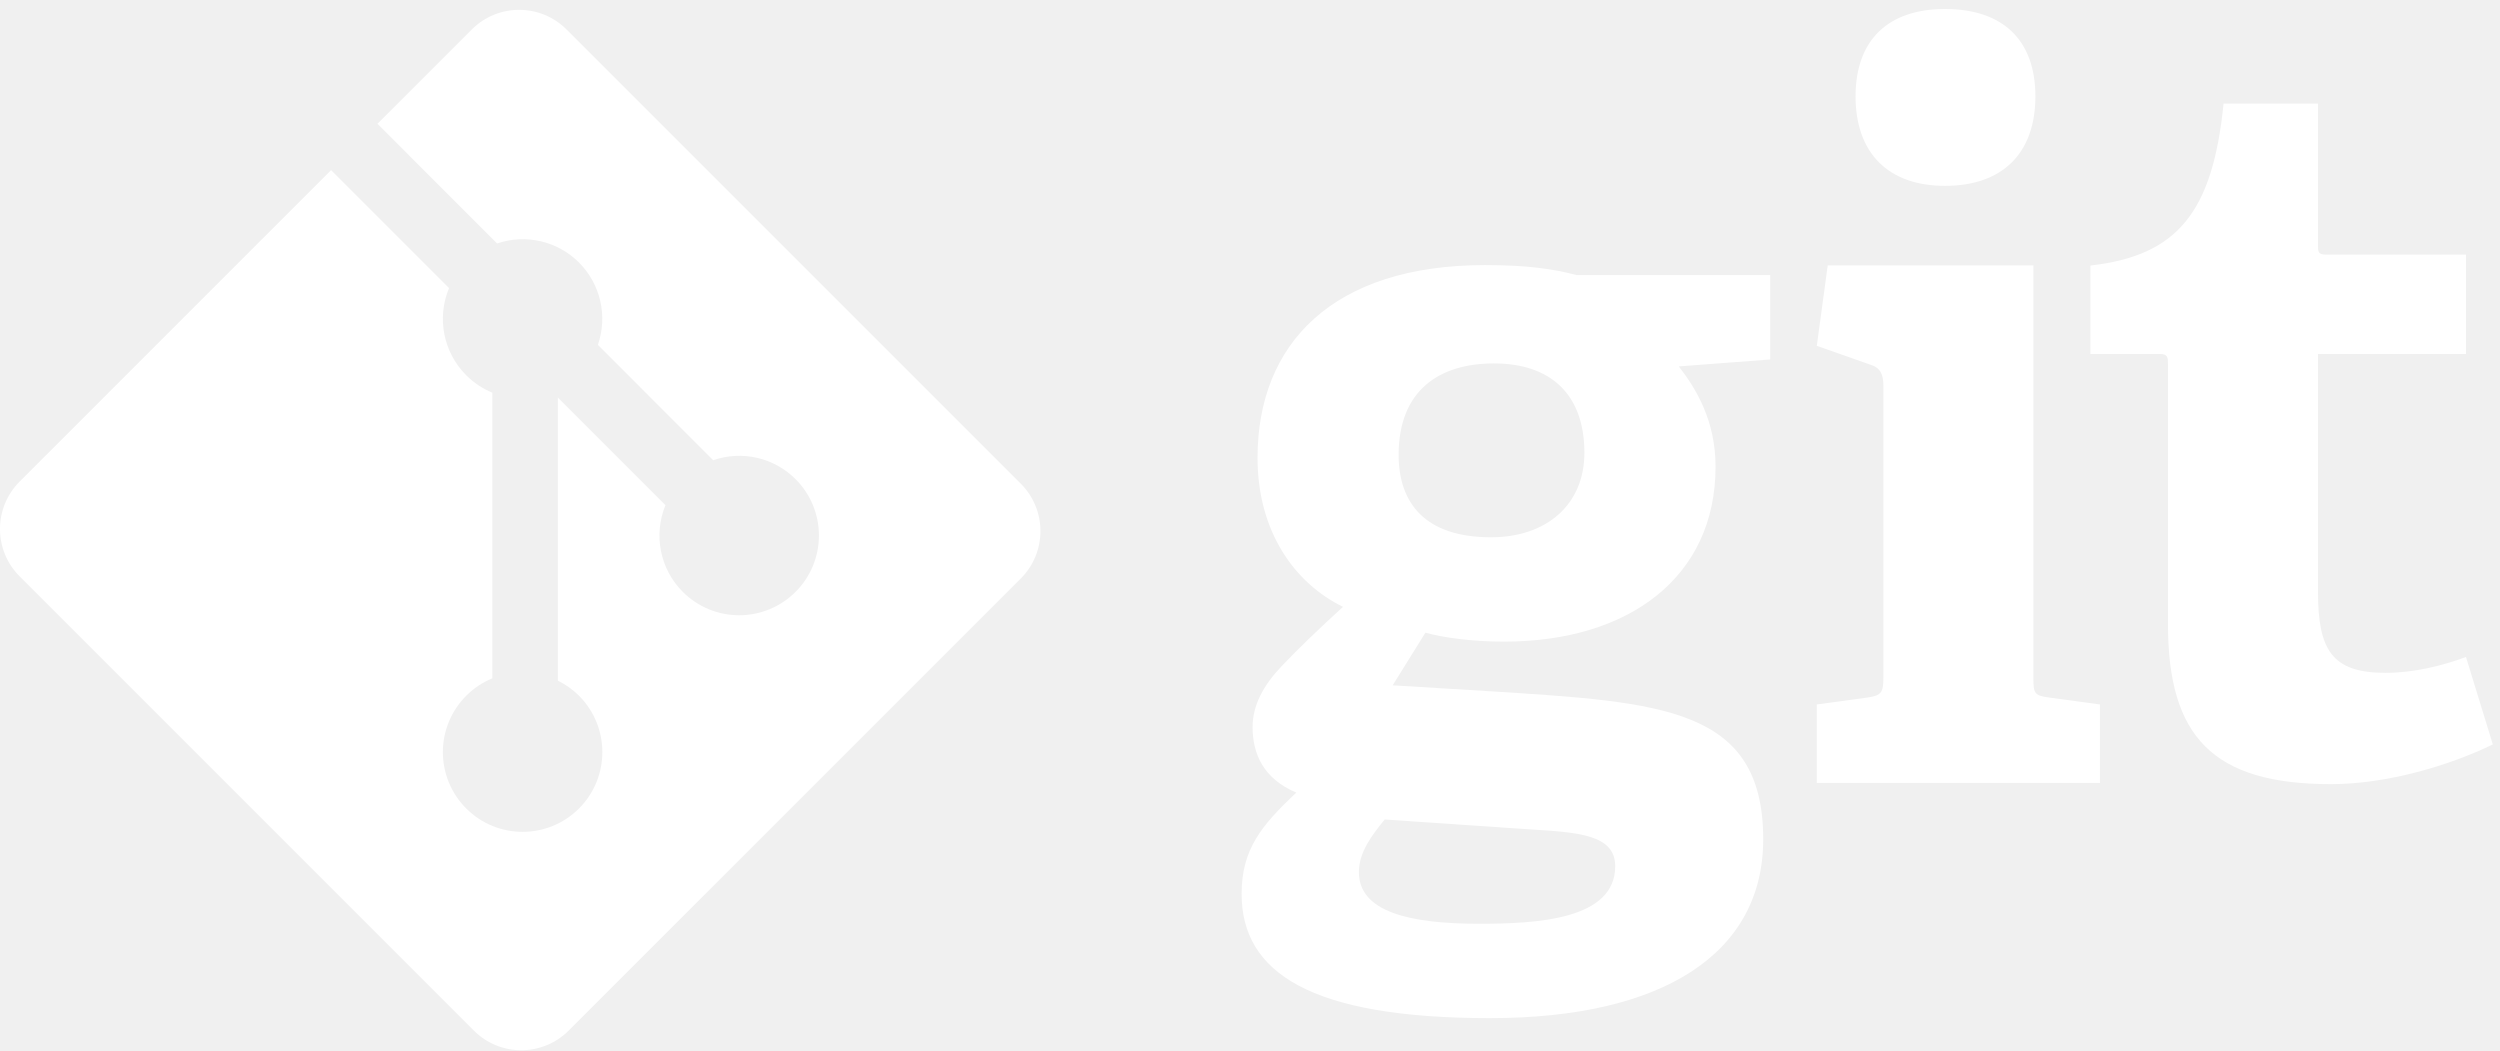
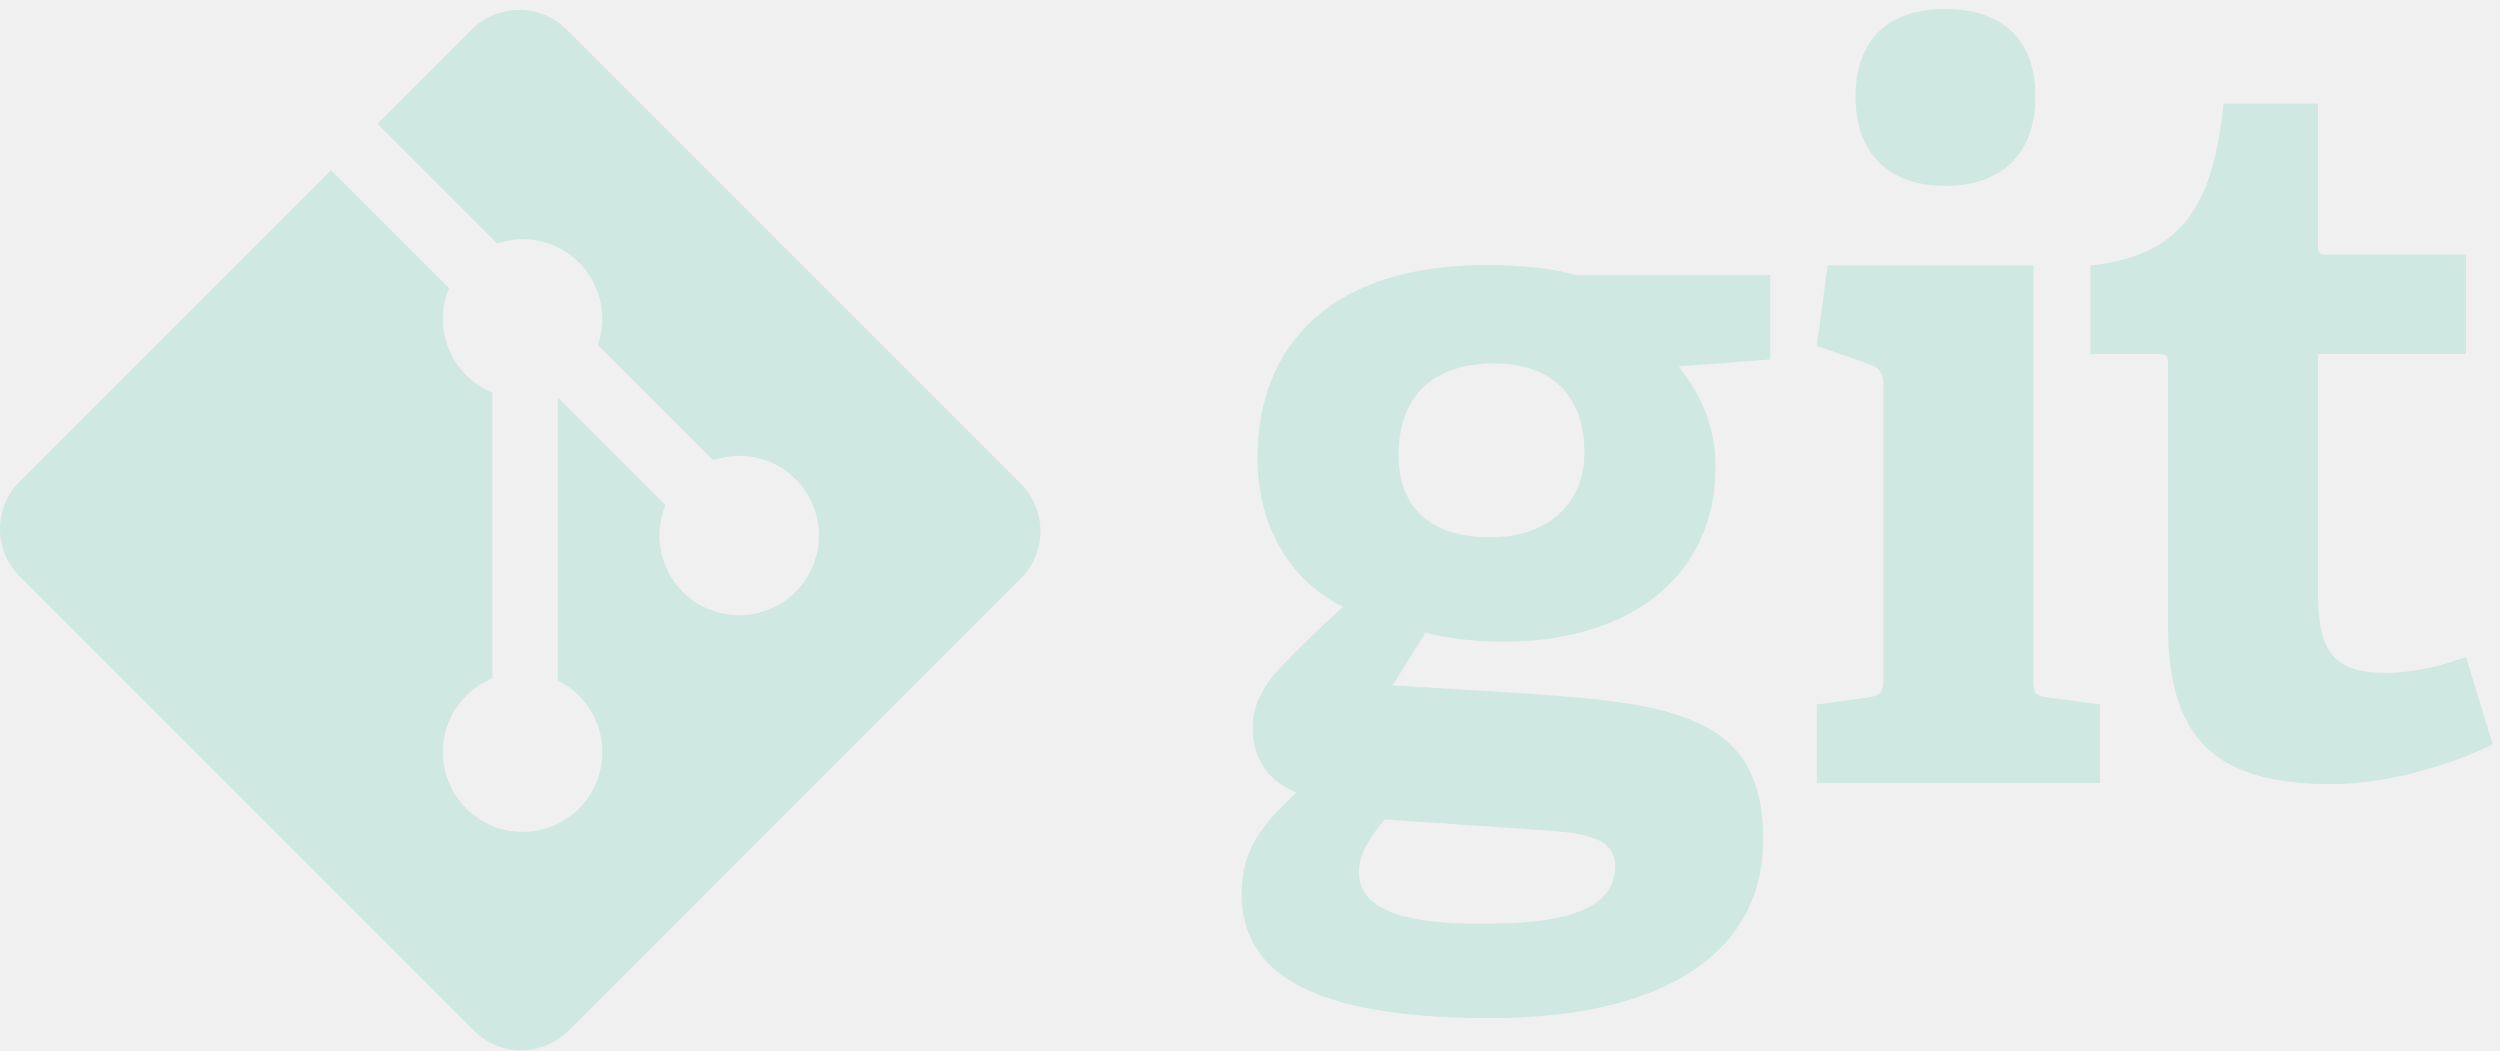
<svg xmlns="http://www.w3.org/2000/svg" width="292" height="92pt" viewBox="0 0 219 92">
  <defs>
    <clipPath id="a">
      <path d="M159 .79h25V69h-25Zm0 0" />
    </clipPath>
    <clipPath id="b">
      <path d="M183 9h35.371v60H183Zm0 0" />
    </clipPath>
    <clipPath id="c">
      <path d="M0 .79h92V92H0Zm0 0" />
    </clipPath>
  </defs>
-   <path style="stroke:none;fill-rule:nonzero;fill:#fff;fill-opacity:1" d="M130.871 31.836c-4.785 0-8.351 2.352-8.351 8.008 0 4.261 2.347 7.222 8.093 7.222 4.871 0 8.18-2.867 8.18-7.398 0-5.133-2.961-7.832-7.922-7.832Zm-9.57 39.95c-1.133 1.39-2.262 2.87-2.262 4.612 0 3.48 4.434 4.524 10.527 4.524 5.051 0 11.926-.352 11.926-5.043 0-2.793-3.308-2.965-7.488-3.227Zm25.761-39.688c1.563 2.004 3.22 4.789 3.22 8.793 0 9.656-7.571 15.316-18.536 15.316-2.789 0-5.312-.348-6.879-.785l-2.87 4.613 8.526.52c15.059.96 23.934 1.398 23.934 12.968 0 10.008-8.789 15.665-23.934 15.665-15.75 0-21.757-4.004-21.757-10.88 0-3.917 1.742-6 4.789-8.878-2.875-1.211-3.828-3.387-3.828-5.739 0-1.914.953-3.656 2.523-5.312 1.566-1.652 3.305-3.305 5.395-5.219-4.262-2.09-7.485-6.617-7.485-13.058 0-10.008 6.613-16.88 19.93-16.88 3.742 0 6.004.344 8.008.872h16.972v7.394l-8.007.61" />
+   <path style="stroke:none;fill-rule:nonzero;fill:#d0e8e2;fill-opacity:1" d="M130.871 31.836c-4.785 0-8.351 2.352-8.351 8.008 0 4.261 2.347 7.222 8.093 7.222 4.871 0 8.18-2.867 8.18-7.398 0-5.133-2.961-7.832-7.922-7.832Zm-9.57 39.95c-1.133 1.39-2.262 2.87-2.262 4.612 0 3.48 4.434 4.524 10.527 4.524 5.051 0 11.926-.352 11.926-5.043 0-2.793-3.308-2.965-7.488-3.227Zm25.761-39.688c1.563 2.004 3.22 4.789 3.22 8.793 0 9.656-7.571 15.316-18.536 15.316-2.789 0-5.312-.348-6.879-.785l-2.87 4.613 8.526.52c15.059.96 23.934 1.398 23.934 12.968 0 10.008-8.789 15.665-23.934 15.665-15.75 0-21.757-4.004-21.757-10.88 0-3.917 1.742-6 4.789-8.878-2.875-1.211-3.828-3.387-3.828-5.739 0-1.914.953-3.656 2.523-5.312 1.566-1.652 3.305-3.305 5.395-5.219-4.262-2.09-7.485-6.617-7.485-13.058 0-10.008 6.613-16.88 19.93-16.88 3.742 0 6.004.344 8.008.872h16.972v7.394l-8.007.61" />
  <g clip-path="url(#a)">
-     <path style="stroke:none;fill-rule:nonzero;fill:#fff;fill-opacity:1" d="M170.379 16.281c-4.961 0-7.832-2.87-7.832-7.836 0-4.957 2.871-7.656 7.832-7.656 5.05 0 7.922 2.7 7.922 7.656 0 4.965-2.871 7.836-7.922 7.836Zm-11.227 52.305V61.71l4.438-.606c1.219-.175 1.394-.437 1.394-1.746V33.773c0-.953-.261-1.566-1.132-1.824l-4.7-1.656.957-7.047h18.016V59.36c0 1.399.086 1.57 1.395 1.746l4.437.606v6.875h-24.805" />
+     <path style="stroke:none;fill-rule:nonzero;fill:#d0e8e2;fill-opacity:1" d="M170.379 16.281c-4.961 0-7.832-2.87-7.832-7.836 0-4.957 2.871-7.656 7.832-7.656 5.05 0 7.922 2.7 7.922 7.656 0 4.965-2.871 7.836-7.922 7.836Zm-11.227 52.305V61.71l4.438-.606c1.219-.175 1.394-.437 1.394-1.746V33.773c0-.953-.261-1.566-1.132-1.824l-4.7-1.656.957-7.047h18.016V59.36c0 1.399.086 1.57 1.395 1.746l4.437.606v6.875h-24.805" />
  </g>
  <g clip-path="url(#b)">
-     <path style="stroke:none;fill-rule:nonzero;fill:#fff;fill-opacity:1" d="M218.371 65.21c-3.742 1.825-9.223 3.481-14.187 3.481-10.356 0-14.27-4.175-14.27-14.015V31.879c0-.524 0-.871-.7-.871h-6.093v-7.746c7.664-.871 10.707-4.703 11.664-14.188h8.27v12.36c0 .609 0 .87.695.87h12.27v8.704h-12.965v20.797c0 5.136 1.218 7.136 5.918 7.136 2.437 0 4.96-.609 7.047-1.39l2.351 7.66" />
+     <path style="stroke:none;fill-rule:nonzero;fill:#d0e8e2;fill-opacity:1" d="M218.371 65.21c-3.742 1.825-9.223 3.481-14.187 3.481-10.356 0-14.27-4.175-14.27-14.015V31.879c0-.524 0-.871-.7-.871h-6.093v-7.746c7.664-.871 10.707-4.703 11.664-14.188h8.27v12.36c0 .609 0 .87.695.87h12.27v8.704h-12.965v20.797c0 5.136 1.218 7.136 5.918 7.136 2.437 0 4.96-.609 7.047-1.39l2.351 7.66" />
  </g>
  <g clip-path="url(#c)">
-     <path style="stroke:none;fill-rule:nonzero;fill:#fff;fill-opacity:1" d="M89.422 42.371 49.629 2.582a5.868 5.868 0 0 0-8.3 0l-8.263 8.262 10.48 10.484a6.965 6.965 0 0 1 7.173 1.668 6.98 6.98 0 0 1 1.656 7.215l10.102 10.105a6.963 6.963 0 0 1 7.214 1.657 6.976 6.976 0 0 1 0 9.875 6.98 6.98 0 0 1-9.879 0 6.987 6.987 0 0 1-1.519-7.594l-9.422-9.422v24.793a6.979 6.979 0 0 1 1.848 1.32 6.988 6.988 0 0 1 0 9.88c-2.73 2.726-7.153 2.726-9.875 0a6.98 6.98 0 0 1 0-9.88 6.893 6.893 0 0 1 2.285-1.523V34.398a6.893 6.893 0 0 1-2.285-1.523 6.988 6.988 0 0 1-1.508-7.637L29.004 14.902 1.719 42.187a5.868 5.868 0 0 0 0 8.301l39.793 39.793a5.868 5.868 0 0 0 8.3 0l39.61-39.605a5.873 5.873 0 0 0 0-8.305" />
+     <path style="stroke:none;fill-rule:nonzero;fill:#d0e8e2;fill-opacity:1" d="M89.422 42.371 49.629 2.582a5.868 5.868 0 0 0-8.3 0l-8.263 8.262 10.48 10.484a6.965 6.965 0 0 1 7.173 1.668 6.98 6.98 0 0 1 1.656 7.215l10.102 10.105a6.963 6.963 0 0 1 7.214 1.657 6.976 6.976 0 0 1 0 9.875 6.98 6.98 0 0 1-9.879 0 6.987 6.987 0 0 1-1.519-7.594l-9.422-9.422v24.793a6.979 6.979 0 0 1 1.848 1.32 6.988 6.988 0 0 1 0 9.88c-2.73 2.726-7.153 2.726-9.875 0a6.98 6.98 0 0 1 0-9.88 6.893 6.893 0 0 1 2.285-1.523V34.398a6.893 6.893 0 0 1-2.285-1.523 6.988 6.988 0 0 1-1.508-7.637L29.004 14.902 1.719 42.187a5.868 5.868 0 0 0 0 8.301l39.793 39.793a5.868 5.868 0 0 0 8.3 0l39.61-39.605a5.873 5.873 0 0 0 0-8.305" />
  </g>
</svg>
